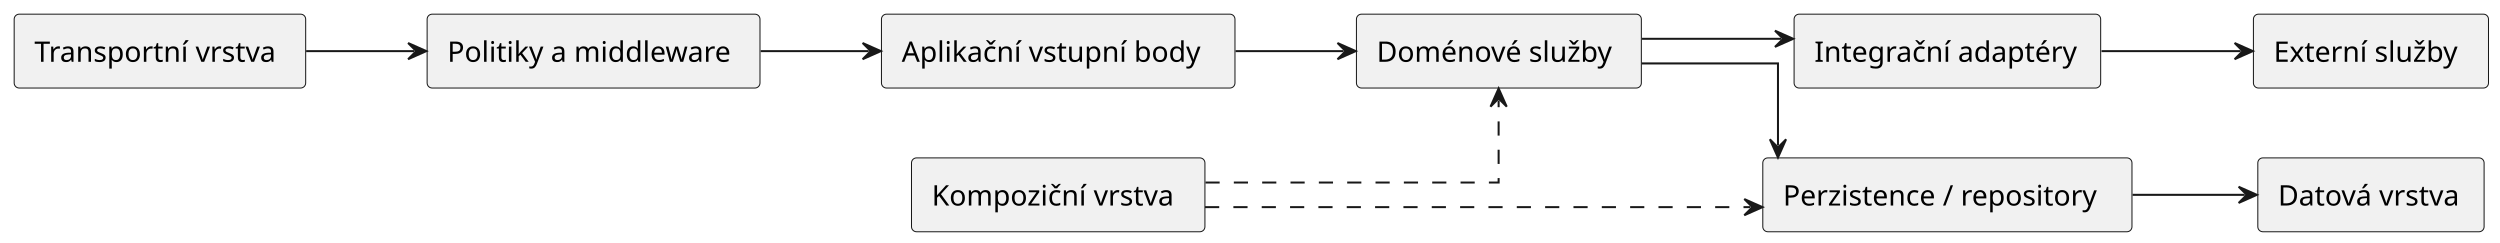
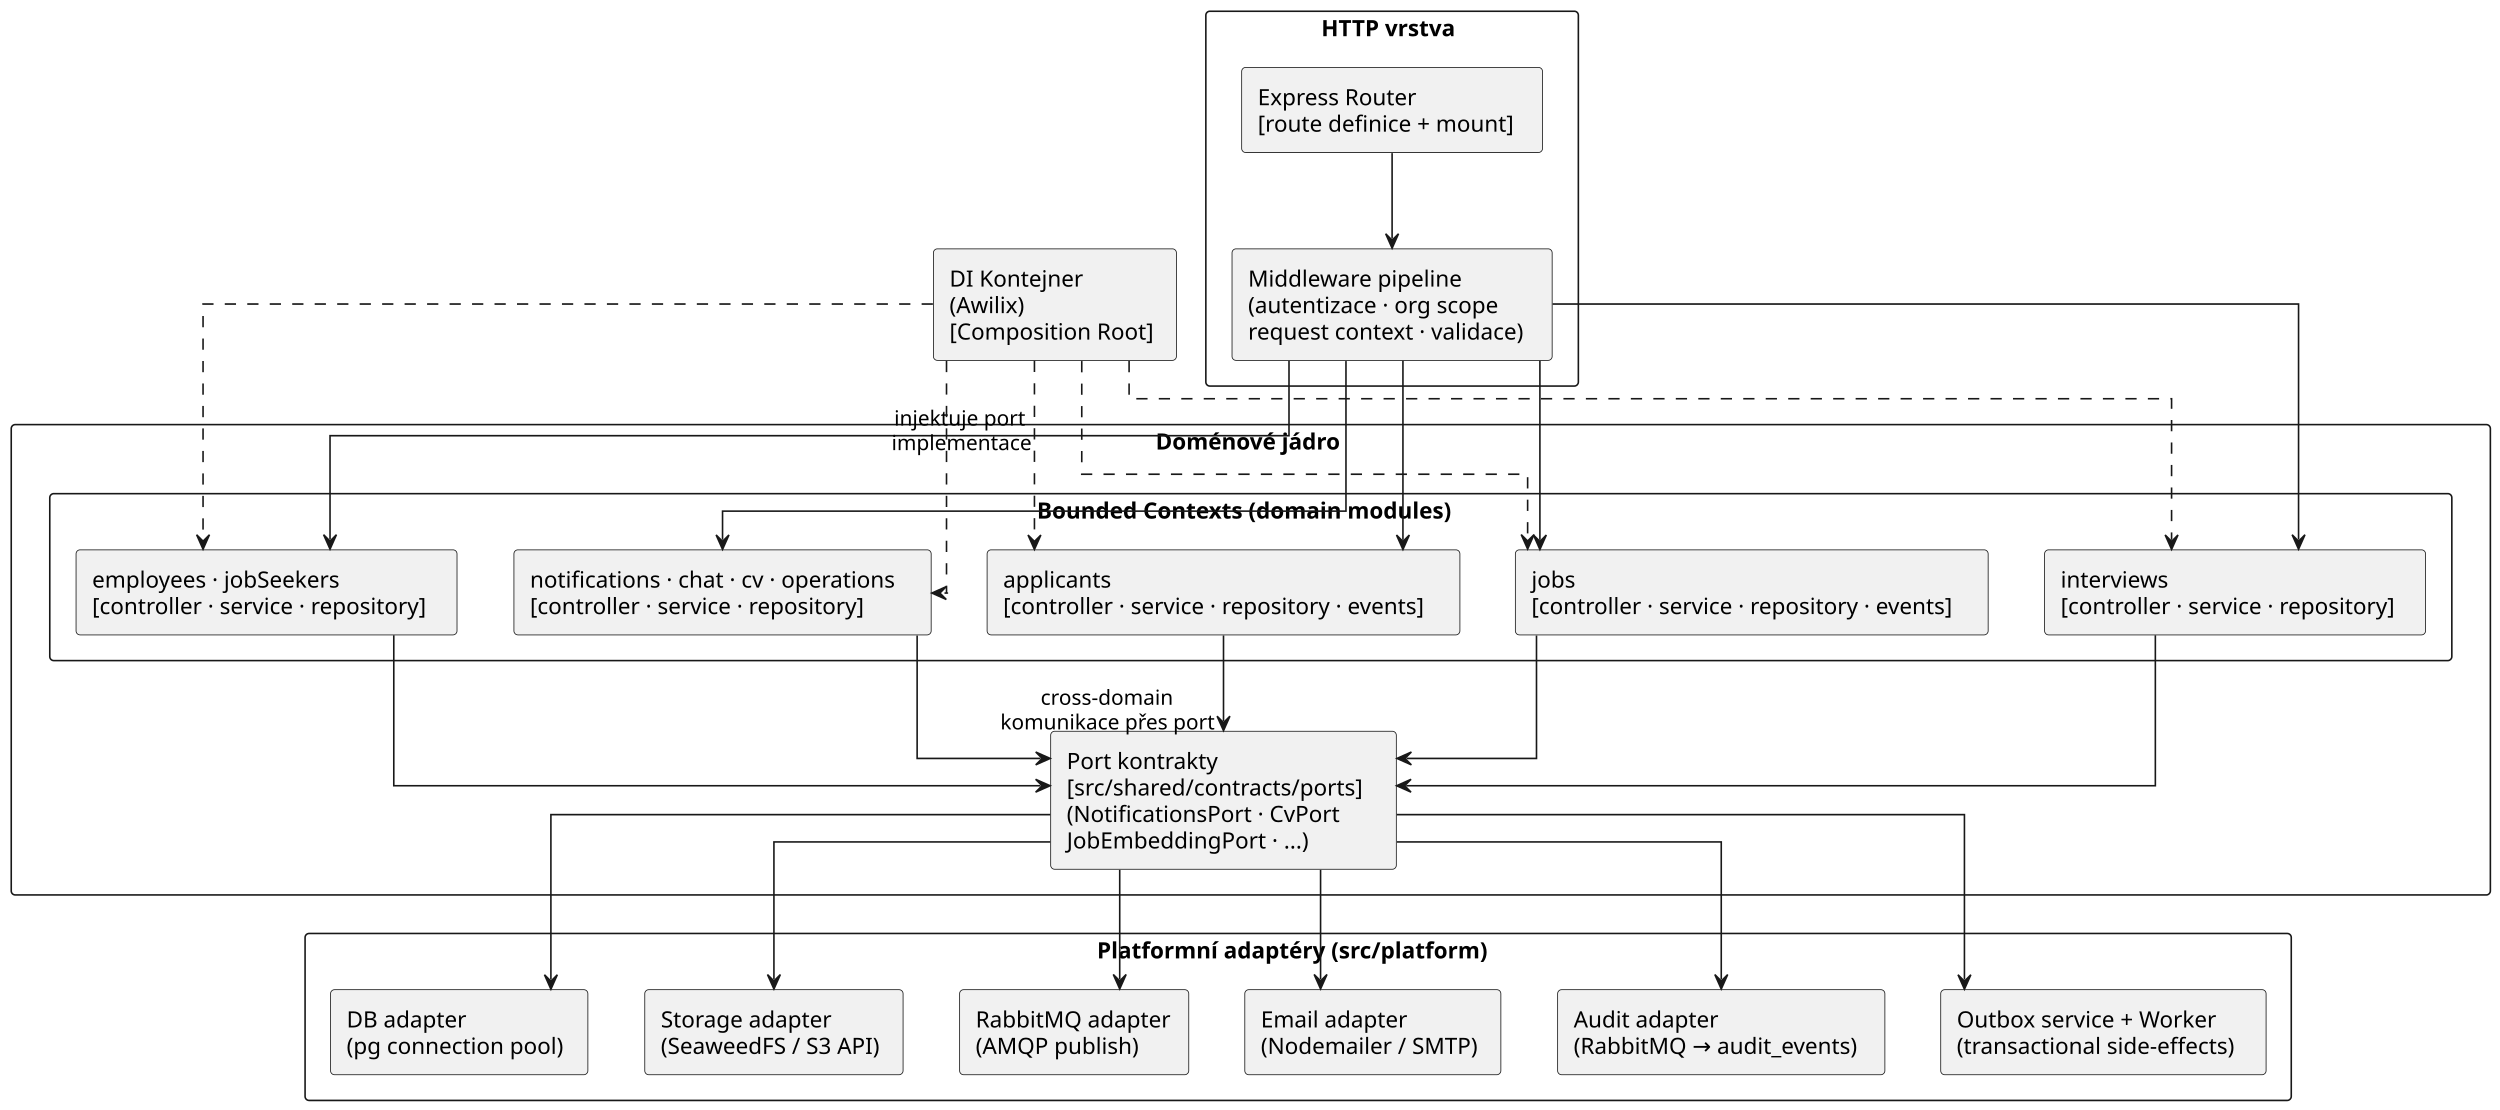
- <svg xmlns="http://www.w3.org/2000/svg" contentStyleType="text/css" data-diagram-type="DESCRIPTION" height="120px" preserveAspectRatio="none" style="width:1235px;height:120px;background:#FFFFFF;" version="1.1" viewBox="0 0 1235 120" width="1235px" zoomAndPan="magnify">
+ <svg xmlns="http://www.w3.org/2000/svg" contentStyleType="text/css" data-diagram-type="DESCRIPTION" height="691px" preserveAspectRatio="none" style="width:1557px;height:691px;background:#FFFFFF;" version="1.1" viewBox="0 0 1557 691" width="1557px" zoomAndPan="magnify">
  <defs />
  <g>
-     <g class="entity" data-qualified-name="Routes" data-source-line="6" id="ent0002">
-       <rect fill="#F1F1F1" height="36.488" rx="2.5" ry="2.5" style="stroke:#181818;stroke-width:0.5;" width="144.004" x="7" y="7" />
-       <text fill="#000000" font-family="sans-serif" font-size="14" lengthAdjust="spacing" textLength="124.004" x="17" y="30.535">Transportní vrstva</text>
+     <g class="cluster" data-qualified-name="HTTP vrstva" data-source-line="6" id="ent0002">
+       <rect fill="none" height="233.44" rx="2.5" ry="2.5" style="stroke:#181818;stroke-width:1;" width="232" x="751" y="7" />
+       <text fill="#000000" font-family="sans-serif" font-size="14" font-weight="bold" lengthAdjust="spacing" textLength="88.238" x="822.881" y="22.535">HTTP vrstva</text>
    </g>
-     <g class="entity" data-qualified-name="MW" data-source-line="7" id="ent0003">
-       <rect fill="#F1F1F1" height="36.488" rx="2.5" ry="2.5" style="stroke:#181818;stroke-width:0.5;" width="164.436" x="211" y="7" />
-       <text fill="#000000" font-family="sans-serif" font-size="14" lengthAdjust="spacing" textLength="144.436" x="221" y="30.535">Politiky a middleware</text>
+     <g class="cluster" data-qualified-name="Dom.nov. j.dro" data-source-line="11" id="ent0005">
+       <rect fill="none" height="292.93" rx="2.5" ry="2.5" style="stroke:#181818;stroke-width:1;" width="1544" x="7" y="264.44" />
+       <text fill="#000000" font-family="sans-serif" font-size="14" font-weight="bold" lengthAdjust="spacing" textLength="118.556" x="719.722" y="279.975">Doménové jádro</text>
    </g>
-     <g class="entity" data-qualified-name="Ctrl" data-source-line="8" id="ent0004">
-       <rect fill="#F1F1F1" height="36.488" rx="2.5" ry="2.5" style="stroke:#181818;stroke-width:0.5;" width="174.636" x="435.44" y="7" />
-       <text fill="#000000" font-family="sans-serif" font-size="14" lengthAdjust="spacing" textLength="154.636" x="445.44" y="30.535">Aplikační vstupní body</text>
+     <g class="cluster" data-qualified-name="Dom.nov. j.dro.Bounded Contexts .domain modules." data-source-line="12" id="ent0006">
+       <rect fill="none" height="103.98" rx="2.5" ry="2.5" style="stroke:#181818;stroke-width:1;" width="1496" x="31" y="307.44" />
+       <text fill="#000000" font-family="sans-serif" font-size="14" font-weight="bold" lengthAdjust="spacing" textLength="266.403" x="645.798" y="322.975">Bounded Contexts (domain modules)</text>
    </g>
-     <g class="entity" data-qualified-name="Services" data-source-line="9" id="ent0005">
-       <rect fill="#F1F1F1" height="36.488" rx="2.5" ry="2.5" style="stroke:#181818;stroke-width:0.5;" width="140.743" x="670.08" y="7" />
-       <text fill="#000000" font-family="sans-serif" font-size="14" lengthAdjust="spacing" textLength="120.743" x="680.08" y="30.535">Doménové služby</text>
+     <g class="cluster" data-qualified-name="Platformn. adapt.ry .src.platform." data-source-line="22" id="ent0013">
+       <rect fill="none" height="103.98" rx="2.5" ry="2.5" style="stroke:#181818;stroke-width:1;" width="1237" x="190" y="581.37" />
+       <text fill="#000000" font-family="sans-serif" font-size="14" font-weight="bold" lengthAdjust="spacing" textLength="250.565" x="683.218" y="596.905">Platformní adaptéry (src/platform)</text>
    </g>
-     <g class="entity" data-qualified-name="Repo" data-source-line="10" id="ent0006">
-       <rect fill="#F1F1F1" height="36.488" rx="2.5" ry="2.5" style="stroke:#181818;stroke-width:0.5;" width="182.374" x="870.82" y="78" />
-       <text fill="#000000" font-family="sans-serif" font-size="14" lengthAdjust="spacing" textLength="162.374" x="880.82" y="101.535">Perzistence / repository</text>
+     <g class="entity" data-qualified-name="HTTP vrstva.Routes" data-source-line="7" id="ent0003">
+       <rect fill="#F1F1F1" height="52.977" rx="2.5" ry="2.5" style="stroke:#181818;stroke-width:0.5;" width="187.371" x="773.31" y="42" />
+       <text fill="#000000" font-family="sans-serif" font-size="14" lengthAdjust="spacing" textLength="102.122" x="783.31" y="65.535">Express Router</text>
+       <text fill="#000000" font-family="sans-serif" font-size="14" lengthAdjust="spacing" textLength="167.371" x="783.31" y="82.023">[route definice + mount]</text>
    </g>
-     <g class="entity" data-qualified-name="Integr" data-source-line="11" id="ent0007">
-       <rect fill="#F1F1F1" height="36.488" rx="2.5" ry="2.5" style="stroke:#181818;stroke-width:0.5;" width="151.448" x="886.28" y="7" />
-       <text fill="#000000" font-family="sans-serif" font-size="14" lengthAdjust="spacing" textLength="131.448" x="896.28" y="30.535">Integrační adaptéry</text>
+     <g class="entity" data-qualified-name="HTTP vrstva.MW" data-source-line="8" id="ent0004">
+       <rect fill="#F1F1F1" height="69.465" rx="2.5" ry="2.5" style="stroke:#181818;stroke-width:0.5;" width="199.375" x="767.31" y="154.98" />
+       <text fill="#000000" font-family="sans-serif" font-size="14" lengthAdjust="spacing" textLength="136.103" x="777.31" y="178.515">Middleware pipeline</text>
+       <text fill="#000000" font-family="sans-serif" font-size="14" lengthAdjust="spacing" textLength="163.003" x="777.31" y="195.003">(autentizace · org scope</text>
+       <text fill="#000000" font-family="sans-serif" font-size="14" lengthAdjust="spacing" textLength="179.375" x="777.31" y="211.492">request context · validace)</text>
    </g>
-     <g class="entity" data-qualified-name="DB" data-source-line="12" id="ent0008">
-       <rect fill="#F1F1F1" height="36.488" rx="2.5" ry="2.5" style="stroke:#181818;stroke-width:0.5;" width="111.786" x="1115.36" y="78" />
-       <text fill="#000000" font-family="sans-serif" font-size="14" lengthAdjust="spacing" textLength="91.786" x="1125.36" y="101.535">Datová vrstva</text>
+     <g class="entity" data-qualified-name="Dom.nov. j.dro.PORTS" data-source-line="19" id="ent0012">
+       <rect fill="#F1F1F1" height="85.953" rx="2.5" ry="2.5" style="stroke:#181818;stroke-width:0.5;" width="215.275" x="654.36" y="455.42" />
+       <text fill="#000000" font-family="sans-serif" font-size="14" lengthAdjust="spacing" textLength="96.633" x="664.36" y="478.955">Port kontrakty</text>
+       <text fill="#000000" font-family="sans-serif" font-size="14" lengthAdjust="spacing" textLength="195.275" x="664.36" y="495.443">[src/shared/contracts/ports]</text>
+       <text fill="#000000" font-family="sans-serif" font-size="14" lengthAdjust="spacing" textLength="175.41" x="664.36" y="511.932">(NotificationsPort · CvPort</text>
+       <text fill="#000000" font-family="sans-serif" font-size="14" lengthAdjust="spacing" textLength="156.557" x="664.36" y="528.42">JobEmbeddingPort · ...)</text>
    </g>
-     <g class="entity" data-qualified-name="External" data-source-line="13" id="ent0009">
-       <rect fill="#F1F1F1" height="36.488" rx="2.5" ry="2.5" style="stroke:#181818;stroke-width:0.5;" width="116.127" x="1113.19" y="7" />
-       <text fill="#000000" font-family="sans-serif" font-size="14" lengthAdjust="spacing" textLength="96.127" x="1123.19" y="30.535">Externí služby</text>
+     <g class="entity" data-qualified-name="Dom.nov. j.dro.Bounded Contexts .domain modules..M_APP" data-source-line="13" id="ent0007">
+       <rect fill="#F1F1F1" height="52.977" rx="2.5" ry="2.5" style="stroke:#181818;stroke-width:0.5;" width="294.456" x="614.77" y="342.44" />
+       <text fill="#000000" font-family="sans-serif" font-size="14" lengthAdjust="spacing" textLength="69.412" x="624.77" y="365.975">applicants</text>
+       <text fill="#000000" font-family="sans-serif" font-size="14" lengthAdjust="spacing" textLength="274.456" x="624.77" y="382.463">[controller · service · repository · events]</text>
    </g>
-     <g class="entity" data-qualified-name="DI" data-source-line="14" id="ent0010">
-       <rect fill="#F1F1F1" height="36.488" rx="2.5" ry="2.5" style="stroke:#181818;stroke-width:0.5;" width="144.954" x="450.28" y="78" />
-       <text fill="#000000" font-family="sans-serif" font-size="14" lengthAdjust="spacing" textLength="124.954" x="460.28" y="101.535">Kompoziční vrstva</text>
+     <g class="entity" data-qualified-name="Dom.nov. j.dro.Bounded Contexts .domain modules..M_JOBS" data-source-line="14" id="ent0008">
+       <rect fill="#F1F1F1" height="52.977" rx="2.5" ry="2.5" style="stroke:#181818;stroke-width:0.5;" width="294.456" x="943.77" y="342.44" />
+       <text fill="#000000" font-family="sans-serif" font-size="14" lengthAdjust="spacing" textLength="28.807" x="953.77" y="365.975">jobs</text>
+       <text fill="#000000" font-family="sans-serif" font-size="14" lengthAdjust="spacing" textLength="274.456" x="953.77" y="382.463">[controller · service · repository · events]</text>
    </g>
-     <g class="link" data-entity-1="ent0002" data-entity-2="ent0003" data-link-type="dependency" data-source-line="16" id="lnk11">
-       <path d="M151.23,25.25 C170.3,25.25 185.02,25.25 204.6,25.25" fill="none" id="Routes-to-MW" style="stroke:#181818;stroke-width:1;" />
-       <polygon fill="#181818" points="210.6,25.25,201.6,21.25,205.6,25.25,201.6,29.25,210.6,25.25" style="stroke:#181818;stroke-width:1;" />
+     <g class="entity" data-qualified-name="Dom.nov. j.dro.Bounded Contexts .domain modules..M_INT" data-source-line="15" id="ent0009">
+       <rect fill="#F1F1F1" height="52.977" rx="2.5" ry="2.5" style="stroke:#181818;stroke-width:0.5;" width="237.26" x="1273.37" y="342.44" />
+       <text fill="#000000" font-family="sans-serif" font-size="14" lengthAdjust="spacing" textLength="68.517" x="1283.37" y="365.975">interviews</text>
+       <text fill="#000000" font-family="sans-serif" font-size="14" lengthAdjust="spacing" textLength="217.26" x="1283.37" y="382.463">[controller · service · repository]</text>
    </g>
-     <g class="link" data-entity-1="ent0003" data-entity-2="ent0004" data-link-type="dependency" data-source-line="17" id="lnk12">
-       <path d="M375.77,25.25 C395.04,25.25 409.64,25.25 429.14,25.25" fill="none" id="MW-to-Ctrl" style="stroke:#181818;stroke-width:1;" />
-       <polygon fill="#181818" points="435.14,25.25,426.14,21.25,430.14,25.25,426.14,29.25,435.14,25.25" style="stroke:#181818;stroke-width:1;" />
+     <g class="entity" data-qualified-name="Dom.nov. j.dro.Bounded Contexts .domain modules..M_EMP" data-source-line="16" id="ent0010">
+       <rect fill="#F1F1F1" height="52.977" rx="2.5" ry="2.5" style="stroke:#181818;stroke-width:0.5;" width="237.26" x="47.37" y="342.44" />
+       <text fill="#000000" font-family="sans-serif" font-size="14" lengthAdjust="spacing" textLength="159.325" x="57.37" y="365.975">employees · jobSeekers</text>
+       <text fill="#000000" font-family="sans-serif" font-size="14" lengthAdjust="spacing" textLength="217.26" x="57.37" y="382.463">[controller · service · repository]</text>
    </g>
-     <g class="link" data-entity-1="ent0004" data-entity-2="ent0005" data-link-type="dependency" data-source-line="18" id="lnk13">
-       <path d="M610.36,25.25 C630.09,25.25 644.79,25.25 663.73,25.25" fill="none" id="Ctrl-to-Services" style="stroke:#181818;stroke-width:1;" />
-       <polygon fill="#181818" points="669.73,25.25,660.73,21.25,664.73,25.25,660.73,29.25,669.73,25.25" style="stroke:#181818;stroke-width:1;" />
+     <g class="entity" data-qualified-name="Dom.nov. j.dro.Bounded Contexts .domain modules..M_OTHER" data-source-line="17" id="ent0011">
+       <rect fill="#F1F1F1" height="52.977" rx="2.5" ry="2.5" style="stroke:#181818;stroke-width:0.5;" width="259.866" x="320.07" y="342.44" />
+       <text fill="#000000" font-family="sans-serif" font-size="14" lengthAdjust="spacing" textLength="239.866" x="330.07" y="365.975">notifications · chat · cv · operations</text>
+       <text fill="#000000" font-family="sans-serif" font-size="14" lengthAdjust="spacing" textLength="217.26" x="330.07" y="382.463">[controller · service · repository]</text>
    </g>
-     <g class="link" data-entity-1="ent0005" data-entity-2="ent0006" data-link-type="dependency" data-source-line="19" id="lnk14">
-       <path d="M811,31.33 C844.92,31.33 878.32,31.33 878.32,31.33 C878.32,31.33 878.32,52.62 878.32,71.82" fill="none" id="Services-to-Repo" style="stroke:#181818;stroke-width:1;" />
-       <polygon fill="#181818" points="878.32,77.82,882.32,68.82,878.32,72.82,874.32,68.82,878.32,77.82" style="stroke:#181818;stroke-width:1;" />
+     <g class="entity" data-qualified-name="Platformn. adapt.ry .src.platform..ADB" data-source-line="23" id="ent0014">
+       <rect fill="#F1F1F1" height="52.977" rx="2.5" ry="2.5" style="stroke:#181818;stroke-width:0.5;" width="160.253" x="205.87" y="616.37" />
+       <text fill="#000000" font-family="sans-serif" font-size="14" lengthAdjust="spacing" textLength="74.819" x="215.87" y="639.905">DB adapter</text>
+       <text fill="#000000" font-family="sans-serif" font-size="14" lengthAdjust="spacing" textLength="140.253" x="215.87" y="656.393">(pg connection pool)</text>
    </g>
-     <g class="link" data-entity-1="ent0005" data-entity-2="ent0007" data-link-type="dependency" data-source-line="20" id="lnk15">
-       <path d="M811.16,19.16 C834.97,19.16 855.63,19.16 879.84,19.16" fill="none" id="Services-to-Integr" style="stroke:#181818;stroke-width:1;" />
-       <polygon fill="#181818" points="885.84,19.16,876.84,15.16,880.84,19.16,876.84,23.16,885.84,19.16" style="stroke:#181818;stroke-width:1;" />
+     <g class="entity" data-qualified-name="Platformn. adapt.ry .src.platform..AOBJ" data-source-line="24" id="ent0015">
+       <rect fill="#F1F1F1" height="52.977" rx="2.5" ry="2.5" style="stroke:#181818;stroke-width:0.5;" width="160.875" x="401.56" y="616.37" />
+       <text fill="#000000" font-family="sans-serif" font-size="14" lengthAdjust="spacing" textLength="107.645" x="411.56" y="639.905">Storage adapter</text>
+       <text fill="#000000" font-family="sans-serif" font-size="14" lengthAdjust="spacing" textLength="140.875" x="411.56" y="656.393">(SeaweedFS / S3 API)</text>
    </g>
-     <g class="link" data-entity-1="ent0006" data-entity-2="ent0008" data-link-type="dependency" data-source-line="21" id="lnk16">
-       <path d="M1053.48,96.25 C1074.38,96.25 1089.98,96.25 1108.89,96.25" fill="none" id="Repo-to-DB" style="stroke:#181818;stroke-width:1;" />
-       <polygon fill="#181818" points="1114.89,96.25,1105.89,92.25,1109.89,96.25,1105.89,100.25,1114.89,96.25" style="stroke:#181818;stroke-width:1;" />
+     <g class="entity" data-qualified-name="Platformn. adapt.ry .src.platform..AMQ" data-source-line="25" id="ent0016">
+       <rect fill="#F1F1F1" height="52.977" rx="2.5" ry="2.5" style="stroke:#181818;stroke-width:0.5;" width="142.705" x="597.65" y="616.37" />
+       <text fill="#000000" font-family="sans-serif" font-size="14" lengthAdjust="spacing" textLength="122.705" x="607.65" y="639.905">RabbitMQ adapter</text>
+       <text fill="#000000" font-family="sans-serif" font-size="14" lengthAdjust="spacing" textLength="104.098" x="607.65" y="656.393">(AMQP publish)</text>
    </g>
-     <g class="link" data-entity-1="ent0007" data-entity-2="ent0009" data-link-type="dependency" data-source-line="22" id="lnk17">
-       <path d="M1038.14,25.25 C1062.8,25.25 1083.74,25.25 1106.9,25.25" fill="none" id="Integr-to-External" style="stroke:#181818;stroke-width:1;" />
-       <polygon fill="#181818" points="1112.9,25.25,1103.9,21.25,1107.9,25.25,1103.9,29.25,1112.9,25.25" style="stroke:#181818;stroke-width:1;" />
+     <g class="entity" data-qualified-name="Platformn. adapt.ry .src.platform..AEMAIL" data-source-line="26" id="ent0017">
+       <rect fill="#F1F1F1" height="52.977" rx="2.5" ry="2.5" style="stroke:#181818;stroke-width:0.5;" width="159.474" x="775.26" y="616.37" />
+       <text fill="#000000" font-family="sans-serif" font-size="14" lengthAdjust="spacing" textLength="92.764" x="785.26" y="639.905">Email adapter</text>
+       <text fill="#000000" font-family="sans-serif" font-size="14" lengthAdjust="spacing" textLength="139.474" x="785.26" y="656.393">(Nodemailer / SMTP)</text>
    </g>
-     <g class="link" data-entity-1="ent0010" data-entity-2="ent0005" data-link-type="dependency" data-source-line="23" id="lnk18">
-       <path d="M595.51,90.16 C658.75,90.16 740.32,90.16 740.32,90.16 C740.32,90.16 740.32,68.87 740.32,49.68" fill="none" id="DI-to-Services" style="stroke:#181818;stroke-width:1;stroke-dasharray:7,7;" />
-       <polygon fill="#181818" points="740.32,43.68,736.32,52.68,740.32,48.68,744.32,52.68,740.32,43.68" style="stroke:#181818;stroke-width:1;" />
+     <g class="entity" data-qualified-name="Platformn. adapt.ry .src.platform..AAUDIT" data-source-line="27" id="ent0018">
+       <rect fill="#F1F1F1" height="52.977" rx="2.5" ry="2.5" style="stroke:#181818;stroke-width:0.5;" width="203.811" x="970.09" y="616.37" />
+       <text fill="#000000" font-family="sans-serif" font-size="14" lengthAdjust="spacing" textLength="92.723" x="980.09" y="639.905">Audit adapter</text>
+       <text fill="#000000" font-family="sans-serif" font-size="14" lengthAdjust="spacing" textLength="183.811" x="980.09" y="656.393">(RabbitMQ → audit_events)</text>
    </g>
-     <g class="link" data-entity-1="ent0010" data-entity-2="ent0006" data-link-type="dependency" data-source-line="24" id="lnk19">
-       <path d="M595.29,102.33 C670.71,102.33 782.95,102.33 864.68,102.33" fill="none" id="DI-to-Repo" style="stroke:#181818;stroke-width:1;stroke-dasharray:7,7;" />
-       <polygon fill="#181818" points="870.68,102.33,861.68,98.33,865.68,102.33,861.68,106.33,870.68,102.33" style="stroke:#181818;stroke-width:1;" />
+     <g class="entity" data-qualified-name="Platformn. adapt.ry .src.platform..AOUTBOX" data-source-line="28" id="ent0019">
+       <rect fill="#F1F1F1" height="52.977" rx="2.5" ry="2.5" style="stroke:#181818;stroke-width:0.5;" width="202.643" x="1208.68" y="616.37" />
+       <text fill="#000000" font-family="sans-serif" font-size="14" lengthAdjust="spacing" textLength="170.16" x="1218.68" y="639.905">Outbox service + Worker</text>
+       <text fill="#000000" font-family="sans-serif" font-size="14" lengthAdjust="spacing" textLength="182.643" x="1218.68" y="656.393">(transactional side-effects)</text>
+     </g>
+     <g class="entity" data-qualified-name="DI" data-source-line="31" id="ent0020">
+       <rect fill="#F1F1F1" height="69.465" rx="2.5" ry="2.5" style="stroke:#181818;stroke-width:0.5;" width="151.346" x="581.33" y="154.98" />
+       <text fill="#000000" font-family="sans-serif" font-size="14" lengthAdjust="spacing" textLength="84.889" x="591.33" y="178.515">DI Kontejner</text>
+       <text fill="#000000" font-family="sans-serif" font-size="14" lengthAdjust="spacing" textLength="50.278" x="591.33" y="195.003">(Awilix)</text>
+       <text fill="#000000" font-family="sans-serif" font-size="14" lengthAdjust="spacing" textLength="131.346" x="591.33" y="211.492">[Composition Root]</text>
+     </g>
+     <g class="link" data-entity-1="ent0003" data-entity-2="ent0004" data-link-type="dependency" data-source-line="33" id="lnk21">
+       <path d="M867,95.39 C867,112.83 867,129.73 867,148.59" fill="none" id="Routes-to-MW" style="stroke:#181818;stroke-width:1;" />
+       <polygon fill="#181818" points="867,154.59,871,145.59,867,149.59,863,145.59,867,154.59" style="stroke:#181818;stroke-width:1;" />
+     </g>
+     <g class="link" data-entity-1="ent0004" data-entity-2="ent0007" data-link-type="dependency" data-source-line="34" id="lnk22">
+       <path d="M873.75,224.69 C873.75,259.12 873.75,304.96 873.75,336.21" fill="none" id="MW-to-M_APP" style="stroke:#181818;stroke-width:1;" />
+       <polygon fill="#181818" points="873.75,342.21,877.75,333.21,873.75,337.21,869.75,333.21,873.75,342.21" style="stroke:#181818;stroke-width:1;" />
+     </g>
+     <g class="link" data-entity-1="ent0004" data-entity-2="ent0008" data-link-type="dependency" data-source-line="35" id="lnk23">
+       <path d="M959.05,224.69 C959.05,259.12 959.05,304.96 959.05,336.21" fill="none" id="MW-to-M_JOBS" style="stroke:#181818;stroke-width:1;" />
+       <polygon fill="#181818" points="959.05,342.21,963.05,333.21,959.05,337.21,955.05,333.21,959.05,342.21" style="stroke:#181818;stroke-width:1;" />
+     </g>
+     <g class="link" data-entity-1="ent0004" data-entity-2="ent0009" data-link-type="dependency" data-source-line="36" id="lnk24">
+       <path d="M966.95,189.35 C1129.1,189.35 1431.54,189.35 1431.54,189.35 C1431.54,189.35 1431.54,285.95 1431.54,336.05" fill="none" id="MW-to-M_INT" style="stroke:#181818;stroke-width:1;" />
+       <polygon fill="#181818" points="1431.54,342.05,1435.54,333.05,1431.54,337.05,1427.54,333.05,1431.54,342.05" style="stroke:#181818;stroke-width:1;" />
+     </g>
+     <g class="link" data-entity-1="ent0004" data-entity-2="ent0010" data-link-type="dependency" data-source-line="37" id="lnk25">
+       <path d="M802.79,224.81 C802.79,246.93 802.79,271.35 802.79,271.35 C802.79,271.35 205.54,271.35 205.54,271.35 C205.54,271.35 205.54,307.13 205.54,336.01" fill="none" id="MW-to-M_EMP" style="stroke:#181818;stroke-width:1;" />
+       <polygon fill="#181818" points="205.54,342.01,209.54,333.01,205.54,337.01,201.54,333.01,205.54,342.01" style="stroke:#181818;stroke-width:1;" />
+     </g>
+     <g class="link" data-entity-1="ent0004" data-entity-2="ent0011" data-link-type="dependency" data-source-line="38" id="lnk26">
+       <path d="M838.27,224.86 C838.27,262.95 838.27,318.35 838.27,318.35 C838.27,318.35 450,318.35 450,318.35 C450,318.35 450,324.03 450,336.16" fill="none" id="MW-to-M_OTHER" style="stroke:#181818;stroke-width:1;" />
+       <polygon fill="#181818" points="450,342.16,454,333.16,450,337.16,446,333.16,450,342.16" style="stroke:#181818;stroke-width:1;" />
+     </g>
+     <g class="link" data-entity-1="ent0007" data-entity-2="ent0012" data-link-type="dependency" data-source-line="40" id="lnk27">
+       <path d="M762,395.76 C762,412.87 762,429.43 762,449.04" fill="none" id="M_APP-to-PORTS" style="stroke:#181818;stroke-width:1;" />
+       <polygon fill="#181818" points="762,455.04,766,446.04,762,450.04,758,446.04,762,455.04" style="stroke:#181818;stroke-width:1;" />
+       <text fill="#000000" font-family="sans-serif" font-size="13" lengthAdjust="spacing" textLength="88.048" x="648.096" y="438.968">cross-domain</text>
+       <text fill="#000000" font-family="sans-serif" font-size="13" lengthAdjust="spacing" textLength="138.239" x="623" y="454.279">komunikace přes port</text>
+     </g>
+     <g class="link" data-entity-1="ent0008" data-entity-2="ent0012" data-link-type="dependency" data-source-line="41" id="lnk28">
+       <path d="M956.93,395.83 C956.93,426.48 956.93,472.35 956.93,472.35 C956.93,472.35 920.99,472.35 876.01,472.35" fill="none" id="M_JOBS-to-PORTS" style="stroke:#181818;stroke-width:1;" />
+       <polygon fill="#181818" points="870.01,472.35,879.01,476.35,875.01,472.35,879.01,468.35,870.01,472.35" style="stroke:#181818;stroke-width:1;" />
+     </g>
+     <g class="link" data-entity-1="ent0009" data-entity-2="ent0012" data-link-type="dependency" data-source-line="42" id="lnk29">
+       <path d="M1342.35,395.66 C1342.35,431.13 1342.35,489.35 1342.35,489.35 C1342.35,489.35 1043.63,489.35 875.8,489.35" fill="none" id="M_INT-to-PORTS" style="stroke:#181818;stroke-width:1;" />
+       <polygon fill="#181818" points="869.8,489.35,878.8,493.35,874.8,489.35,878.8,485.35,869.8,489.35" style="stroke:#181818;stroke-width:1;" />
+     </g>
+     <g class="link" data-entity-1="ent0010" data-entity-2="ent0012" data-link-type="dependency" data-source-line="43" id="lnk30">
+       <path d="M245.25,395.66 C245.25,431.13 245.25,489.35 245.25,489.35 C245.25,489.35 496.5,489.35 647.99,489.35" fill="none" id="M_EMP-to-PORTS" style="stroke:#181818;stroke-width:1;" />
+       <polygon fill="#181818" points="653.99,489.35,644.99,485.35,648.99,489.35,644.99,493.35,653.99,489.35" style="stroke:#181818;stroke-width:1;" />
+     </g>
+     <g class="link" data-entity-1="ent0011" data-entity-2="ent0012" data-link-type="dependency" data-source-line="44" id="lnk31">
+       <path d="M571.19,395.83 C571.19,426.48 571.19,472.35 571.19,472.35 C571.19,472.35 604.87,472.35 648.05,472.35" fill="none" id="M_OTHER-to-PORTS" style="stroke:#181818;stroke-width:1;" />
+       <polygon fill="#181818" points="654.05,472.35,645.05,468.35,649.05,472.35,645.05,476.35,654.05,472.35" style="stroke:#181818;stroke-width:1;" />
+     </g>
+     <g class="link" data-entity-1="ent0012" data-entity-2="ent0014" data-link-type="dependency" data-source-line="46" id="lnk32">
+       <path d="M654.12,507.35 C530,507.35 343.1,507.35 343.1,507.35 C343.1,507.35 343.1,570.6 343.1,610.09" fill="none" id="PORTS-to-ADB" style="stroke:#181818;stroke-width:1;" />
+       <polygon fill="#181818" points="343.1,616.09,347.1,607.09,343.1,611.09,339.1,607.09,343.1,616.09" style="stroke:#181818;stroke-width:1;" />
+     </g>
+     <g class="link" data-entity-1="ent0012" data-entity-2="ent0015" data-link-type="dependency" data-source-line="47" id="lnk33">
+       <path d="M654.15,524.35 C575.27,524.35 482,524.35 482,524.35 C482,524.35 482,575 482,609.97" fill="none" id="PORTS-to-AOBJ" style="stroke:#181818;stroke-width:1;" />
+       <polygon fill="#181818" points="482,615.97,486,606.97,482,610.97,478,606.97,482,615.97" style="stroke:#181818;stroke-width:1;" />
+     </g>
+     <g class="link" data-entity-1="ent0012" data-entity-2="ent0016" data-link-type="dependency" data-source-line="48" id="lnk34">
+       <path d="M697.36,541.74 C697.36,565.84 697.36,589.08 697.36,609.91" fill="none" id="PORTS-to-AMQ" style="stroke:#181818;stroke-width:1;" />
+       <polygon fill="#181818" points="697.36,615.91,701.36,606.91,697.36,610.91,693.36,606.91,697.36,615.91" style="stroke:#181818;stroke-width:1;" />
+     </g>
+     <g class="link" data-entity-1="ent0012" data-entity-2="ent0017" data-link-type="dependency" data-source-line="49" id="lnk35">
+       <path d="M822.45,541.74 C822.45,565.84 822.45,589.08 822.45,609.91" fill="none" id="PORTS-to-AEMAIL" style="stroke:#181818;stroke-width:1;" />
+       <polygon fill="#181818" points="822.45,615.91,826.45,606.91,822.45,610.91,818.45,606.91,822.45,615.91" style="stroke:#181818;stroke-width:1;" />
+     </g>
+     <g class="link" data-entity-1="ent0012" data-entity-2="ent0018" data-link-type="dependency" data-source-line="50" id="lnk36">
+       <path d="M869.99,524.35 C959.45,524.35 1072,524.35 1072,524.35 C1072,524.35 1072,575 1072,609.97" fill="none" id="PORTS-to-AAUDIT" style="stroke:#181818;stroke-width:1;" />
+       <polygon fill="#181818" points="1072,615.97,1076,606.97,1072,610.97,1068,606.97,1072,615.97" style="stroke:#181818;stroke-width:1;" />
+     </g>
+     <g class="link" data-entity-1="ent0012" data-entity-2="ent0019" data-link-type="dependency" data-source-line="51" id="lnk37">
+       <path d="M869.9,507.35 C1006.27,507.35 1223.45,507.35 1223.45,507.35 C1223.45,507.35 1223.45,570.6 1223.45,610.09" fill="none" id="PORTS-to-AOUTBOX" style="stroke:#181818;stroke-width:1;" />
+       <polygon fill="#181818" points="1223.45,616.09,1227.45,607.09,1223.45,611.09,1219.45,607.09,1223.45,616.09" style="stroke:#181818;stroke-width:1;" />
+     </g>
+     <g class="link" data-entity-1="ent0020" data-entity-2="ent0007" data-link-type="dependency" data-source-line="53" id="lnk38">
+       <path d="M644.25,224.69 C644.25,259.12 644.25,304.96 644.25,336.21" fill="none" id="DI-to-M_APP" style="stroke:#181818;stroke-width:1;stroke-dasharray:7,7;" />
+       <polygon fill="#181818" points="644.25,342.21,648.25,333.21,644.25,337.21,640.25,333.21,644.25,342.21" style="stroke:#181818;stroke-width:1;" />
+       <text fill="#000000" font-family="sans-serif" font-size="13" lengthAdjust="spacing" textLength="85.211" x="556.878" y="265.018">injektuje port</text>
+       <text fill="#000000" font-family="sans-serif" font-size="13" lengthAdjust="spacing" textLength="88.467" x="555.25" y="280.329">implementace</text>
+     </g>
+     <g class="link" data-entity-1="ent0020" data-entity-2="ent0008" data-link-type="dependency" data-source-line="54" id="lnk39">
+       <path d="M673.72,224.89 C673.72,255.62 673.72,295.35 673.72,295.35 C673.72,295.35 951.41,295.35 951.41,295.35 C951.41,295.35 951.41,314.95 951.41,335.95" fill="none" id="DI-to-M_JOBS" style="stroke:#181818;stroke-width:1;stroke-dasharray:7,7;" />
+       <polygon fill="#181818" points="951.41,341.95,955.41,332.95,951.41,336.95,947.41,332.95,951.41,341.95" style="stroke:#181818;stroke-width:1;" />
+     </g>
+     <g class="link" data-entity-1="ent0020" data-entity-2="ent0009" data-link-type="dependency" data-source-line="55" id="lnk40">
+       <path d="M703.2,224.84 C703.2,237.33 703.2,248.35 703.2,248.35 C703.2,248.35 1352.46,248.35 1352.46,248.35 C1352.46,248.35 1352.46,300.65 1352.46,336.17" fill="none" id="DI-to-M_INT" style="stroke:#181818;stroke-width:1;stroke-dasharray:7,7;" />
+       <polygon fill="#181818" points="1352.46,342.17,1356.46,333.17,1352.46,337.17,1348.46,333.17,1352.46,342.17" style="stroke:#181818;stroke-width:1;" />
+     </g>
+     <g class="link" data-entity-1="ent0020" data-entity-2="ent0010" data-link-type="dependency" data-source-line="56" id="lnk41">
+       <path d="M580.99,189.35 C434.29,189.35 126.46,189.35 126.46,189.35 C126.46,189.35 126.46,285.95 126.46,336.05" fill="none" id="DI-to-M_EMP" style="stroke:#181818;stroke-width:1;stroke-dasharray:7,7;" />
+       <polygon fill="#181818" points="126.46,342.05,130.46,333.05,126.46,337.05,122.46,333.05,126.46,342.05" style="stroke:#181818;stroke-width:1;" />
+     </g>
+     <g class="link" data-entity-1="ent0020" data-entity-2="ent0011" data-link-type="dependency" data-source-line="57" id="lnk42">
+       <path d="M589.49,224.77 C589.49,277.05 589.49,369.35 589.49,369.35 C589.49,369.35 592.08,369.35 586.34,369.35" fill="none" id="DI-to-M_OTHER" style="stroke:#181818;stroke-width:1;stroke-dasharray:7,7;" />
+       <polygon fill="#181818" points="580.34,369.35,589.34,373.35,585.34,369.35,589.34,365.35,580.34,369.35" style="stroke:#181818;stroke-width:1;" />
    </g>
  </g>
</svg>
